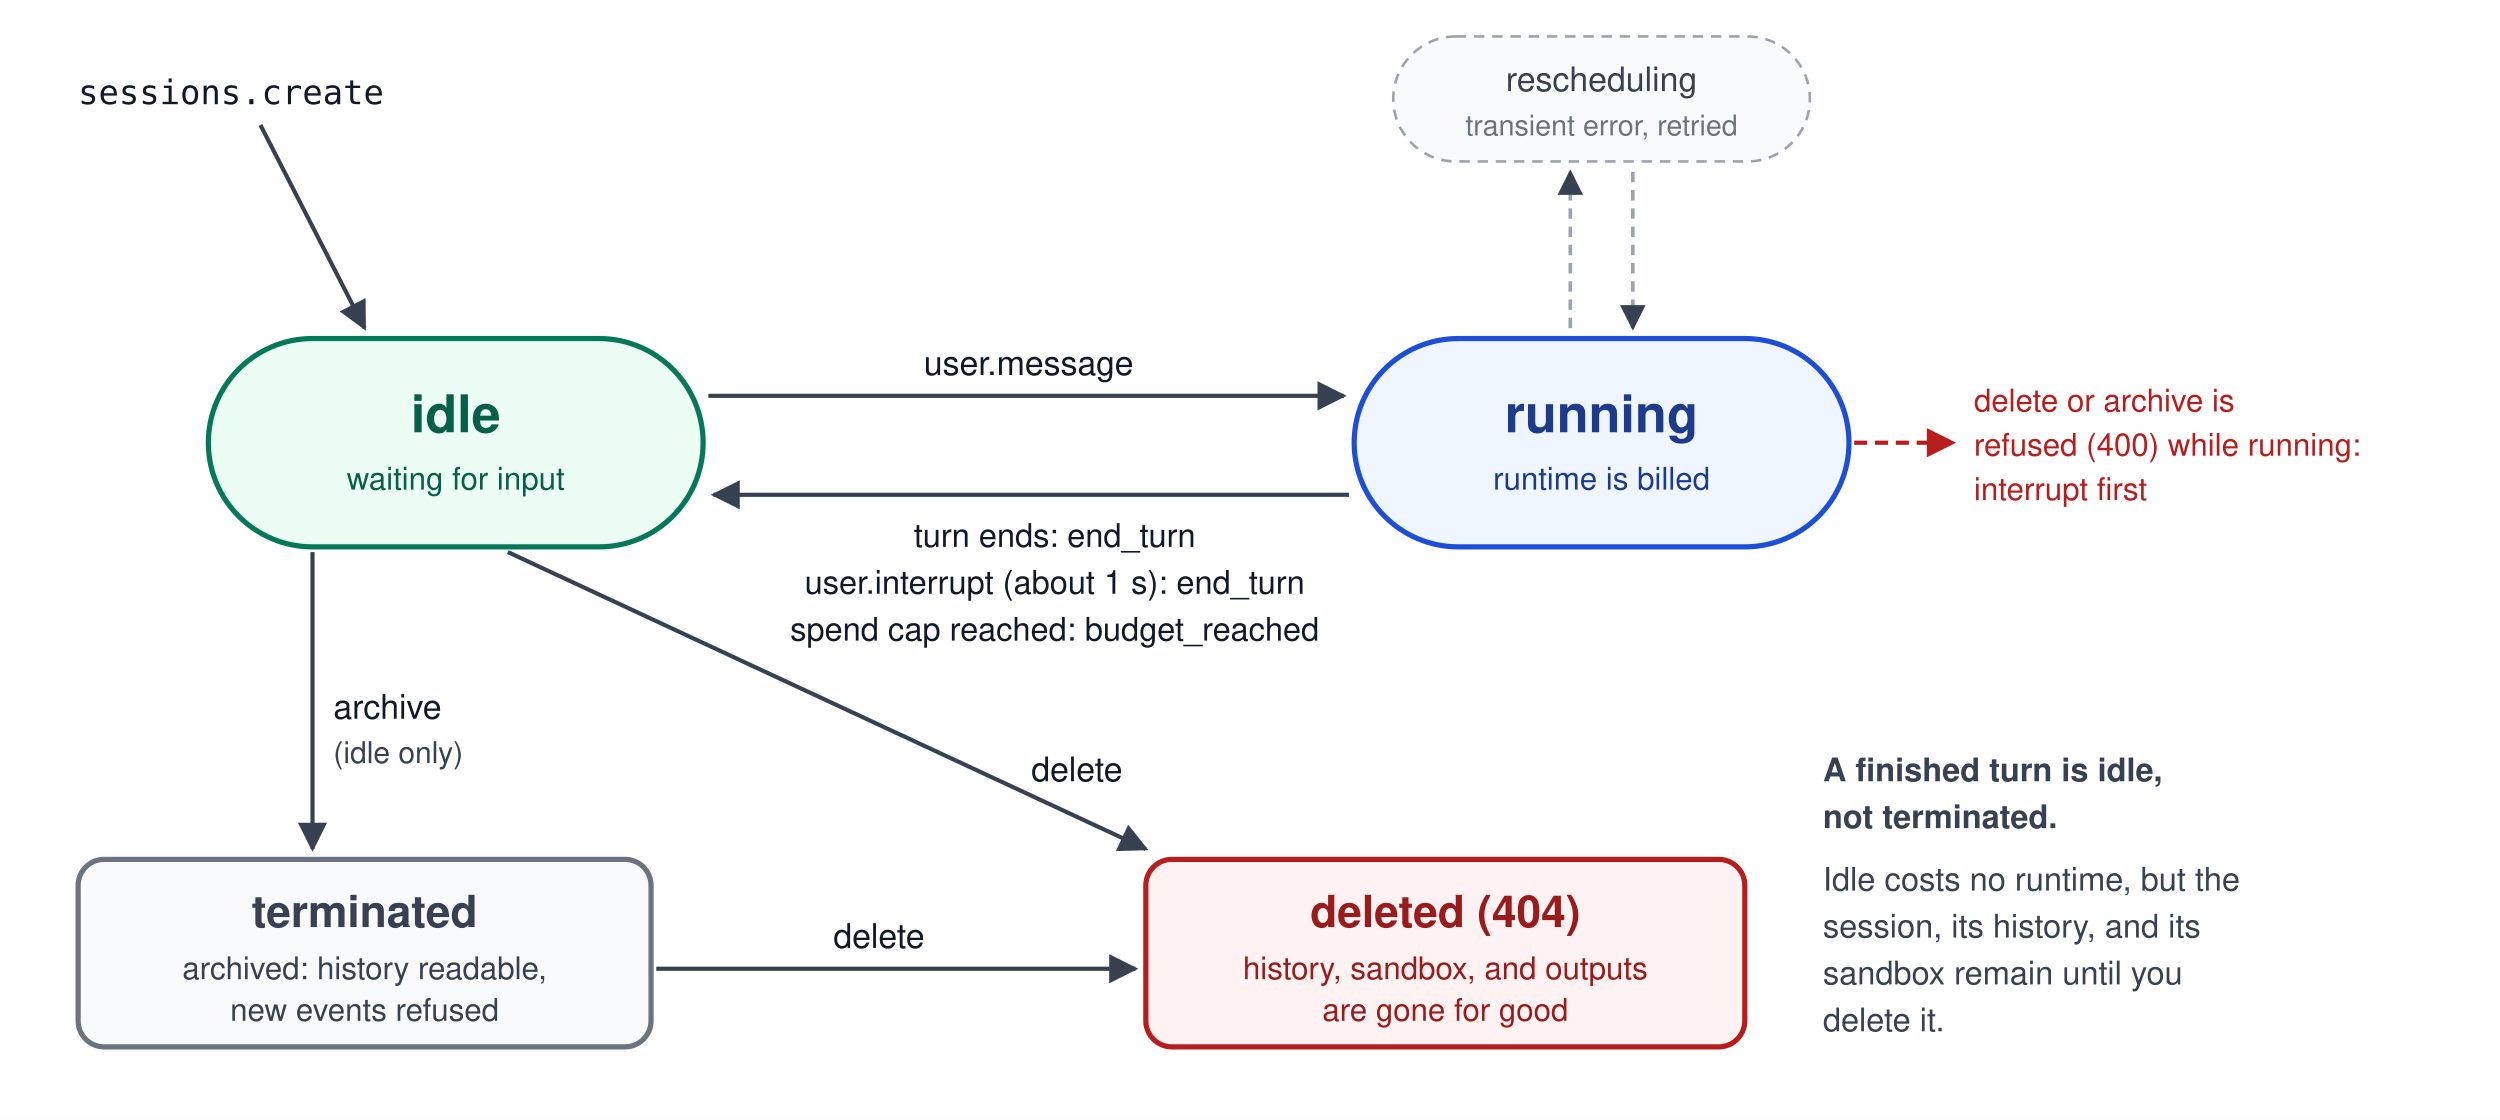
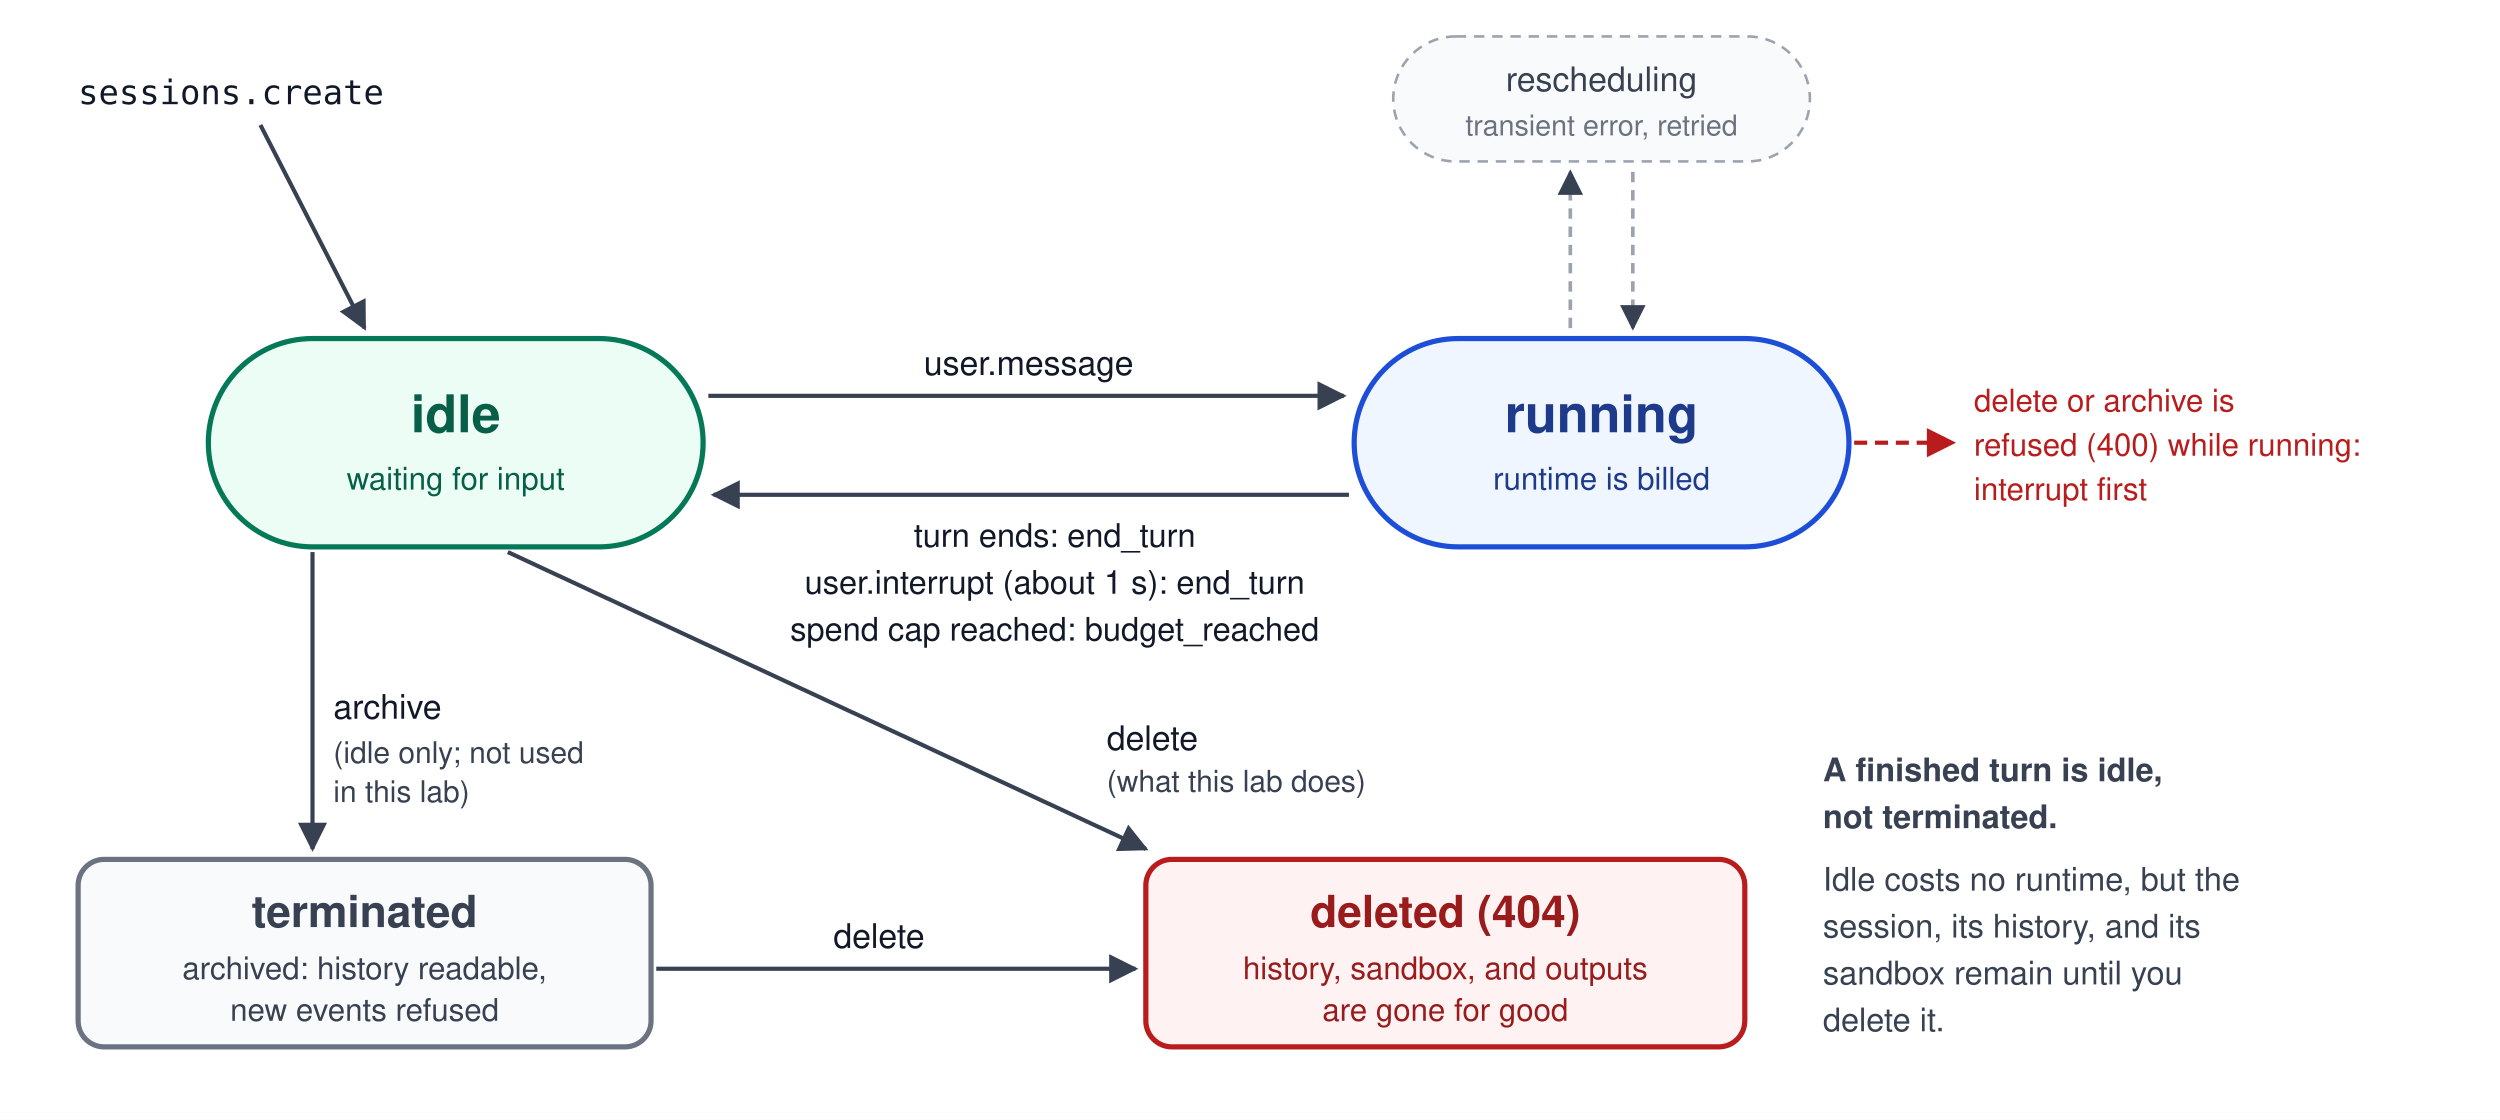
<svg xmlns="http://www.w3.org/2000/svg" viewBox="0 0 960 430" width="960" height="430" font-family="Segoe UI, Helvetica, Arial, sans-serif">
  <defs>
    <marker id="a" viewBox="0 0 10 10" refX="9" refY="5" markerWidth="7" markerHeight="7" orient="auto-start-reverse">
      <path d="M0,0 L10,5 L0,10 z" fill="#374151" />
    </marker>
    <marker id="r" viewBox="0 0 10 10" refX="9" refY="5" markerWidth="7" markerHeight="7" orient="auto-start-reverse">
      <path d="M0,0 L10,5 L0,10 z" fill="#b91c1c" />
    </marker>
  </defs>
  <rect width="960" height="430" fill="#ffffff" />
  <text x="30" y="40" font-size="13" fill="#111827" font-family="Consolas, Menlo, monospace">sessions.create</text>
  <line x1="100" y1="48" x2="140" y2="126" stroke="#374151" stroke-width="1.6" marker-end="url(#a)" />
  <rect x="80" y="130" width="190" height="80" rx="40" fill="#ecfdf5" stroke="#047857" stroke-width="2" />
  <text x="175" y="166" text-anchor="middle" font-size="20" font-weight="700" fill="#065f46">idle</text>
  <text x="175" y="188" text-anchor="middle" font-size="12" fill="#065f46">waiting for input</text>
  <rect x="520" y="130" width="190" height="80" rx="40" fill="#eff6ff" stroke="#1d4ed8" stroke-width="2" />
  <text x="615" y="166" text-anchor="middle" font-size="20" font-weight="700" fill="#1e3a8a">running</text>
  <text x="615" y="188" text-anchor="middle" font-size="12" fill="#1e3a8a">runtime is billed</text>
  <line x1="272" y1="152" x2="516" y2="152" stroke="#374151" stroke-width="1.6" marker-end="url(#a)" />
  <text x="395" y="144" text-anchor="middle" font-size="13" fill="#111827">user.message</text>
  <line x1="518" y1="190" x2="274" y2="190" stroke="#374151" stroke-width="1.6" marker-end="url(#a)" />
  <text x="405" y="210" text-anchor="middle" font-size="12.5" fill="#111827">turn ends: end_turn</text>
  <text x="405" y="228" text-anchor="middle" font-size="12.5" fill="#111827">user.interrupt (about 1 s): end_turn</text>
  <text x="405" y="246" text-anchor="middle" font-size="12.5" fill="#111827">spend cap reached: budget_reached</text>
  <rect x="535" y="14" width="160" height="48" rx="24" fill="#f9fafb" stroke="#9ca3af" stroke-dasharray="4 3" />
  <text x="615" y="35" text-anchor="middle" font-size="13" fill="#374151">rescheduling</text>
  <text x="615" y="52" text-anchor="middle" font-size="11" fill="#6b7280">transient error, retried</text>
  <line x1="603" y1="126" x2="603" y2="66" stroke="#9ca3af" stroke-width="1.4" stroke-dasharray="4 3" marker-end="url(#a)" />
  <line x1="627" y1="66" x2="627" y2="126" stroke="#9ca3af" stroke-width="1.4" stroke-dasharray="4 3" marker-end="url(#a)" />
  <line x1="712" y1="170" x2="750" y2="170" stroke="#b91c1c" stroke-width="1.6" stroke-dasharray="5 3" marker-end="url(#r)" />
  <text x="758" y="158" font-size="12" fill="#b91c1c">delete or archive is</text>
  <text x="758" y="175" font-size="12" fill="#b91c1c">refused (400) while running:</text>
  <text x="758" y="192" font-size="12" fill="#b91c1c">interrupt first</text>
  <rect x="30" y="330" width="220" height="72" rx="10" fill="#f9fafb" stroke="#6b7280" stroke-width="2" />
  <text x="140" y="356" text-anchor="middle" font-size="17" font-weight="700" fill="#374151">terminated</text>
  <text x="140" y="376" text-anchor="middle" font-size="12" fill="#374151">archived: history readable,</text>
  <text x="140" y="392" text-anchor="middle" font-size="12" fill="#374151">new events refused</text>
  <line x1="120" y1="212" x2="120" y2="326" stroke="#374151" stroke-width="1.6" marker-end="url(#a)" />
  <text x="128" y="276" font-size="13" fill="#111827">archive</text>
-   <text x="128" y="293" font-size="11.5" fill="#374151">(idle only)</text>
+   <text x="128" y="293" font-size="11.5" fill="#374151">(idle only; not used</text>
+   <text x="128" y="308" font-size="11.5" fill="#374151">in this lab)</text>
  <rect x="440" y="330" width="230" height="72" rx="10" fill="#fef2f2" stroke="#b91c1c" stroke-width="2" />
  <text x="555" y="356" text-anchor="middle" font-size="17" font-weight="700" fill="#991b1b">deleted (404)</text>
  <text x="555" y="376" text-anchor="middle" font-size="12" fill="#991b1b">history, sandbox, and outputs</text>
  <text x="555" y="392" text-anchor="middle" font-size="12" fill="#991b1b">are gone for good</text>
  <line x1="195" y1="212" x2="440" y2="326" stroke="#374151" stroke-width="1.6" marker-end="url(#a)" />
-   <text x="396" y="300" font-size="13" fill="#111827">delete</text>
+   <text x="425" y="288" font-size="13" fill="#111827">delete</text>
+   <text x="425" y="304" font-size="11.5" fill="#374151">(what this lab does)</text>
  <line x1="252" y1="372" x2="436" y2="372" stroke="#374151" stroke-width="1.6" marker-end="url(#a)" />
  <text x="320" y="364" font-size="13" fill="#111827">delete</text>
  <text x="700" y="300" font-size="12.5" font-weight="700" fill="#374151">A finished turn is idle,</text>
  <text x="700" y="318" font-size="12.5" font-weight="700" fill="#374151">not terminated.</text>
  <text x="700" y="342" font-size="12.5" fill="#374151">Idle costs no runtime, but the</text>
  <text x="700" y="360" font-size="12.5" fill="#374151">session, its history, and its</text>
  <text x="700" y="378" font-size="12.5" fill="#374151">sandbox remain until you</text>
  <text x="700" y="396" font-size="12.5" fill="#374151">delete it.</text>
</svg>
